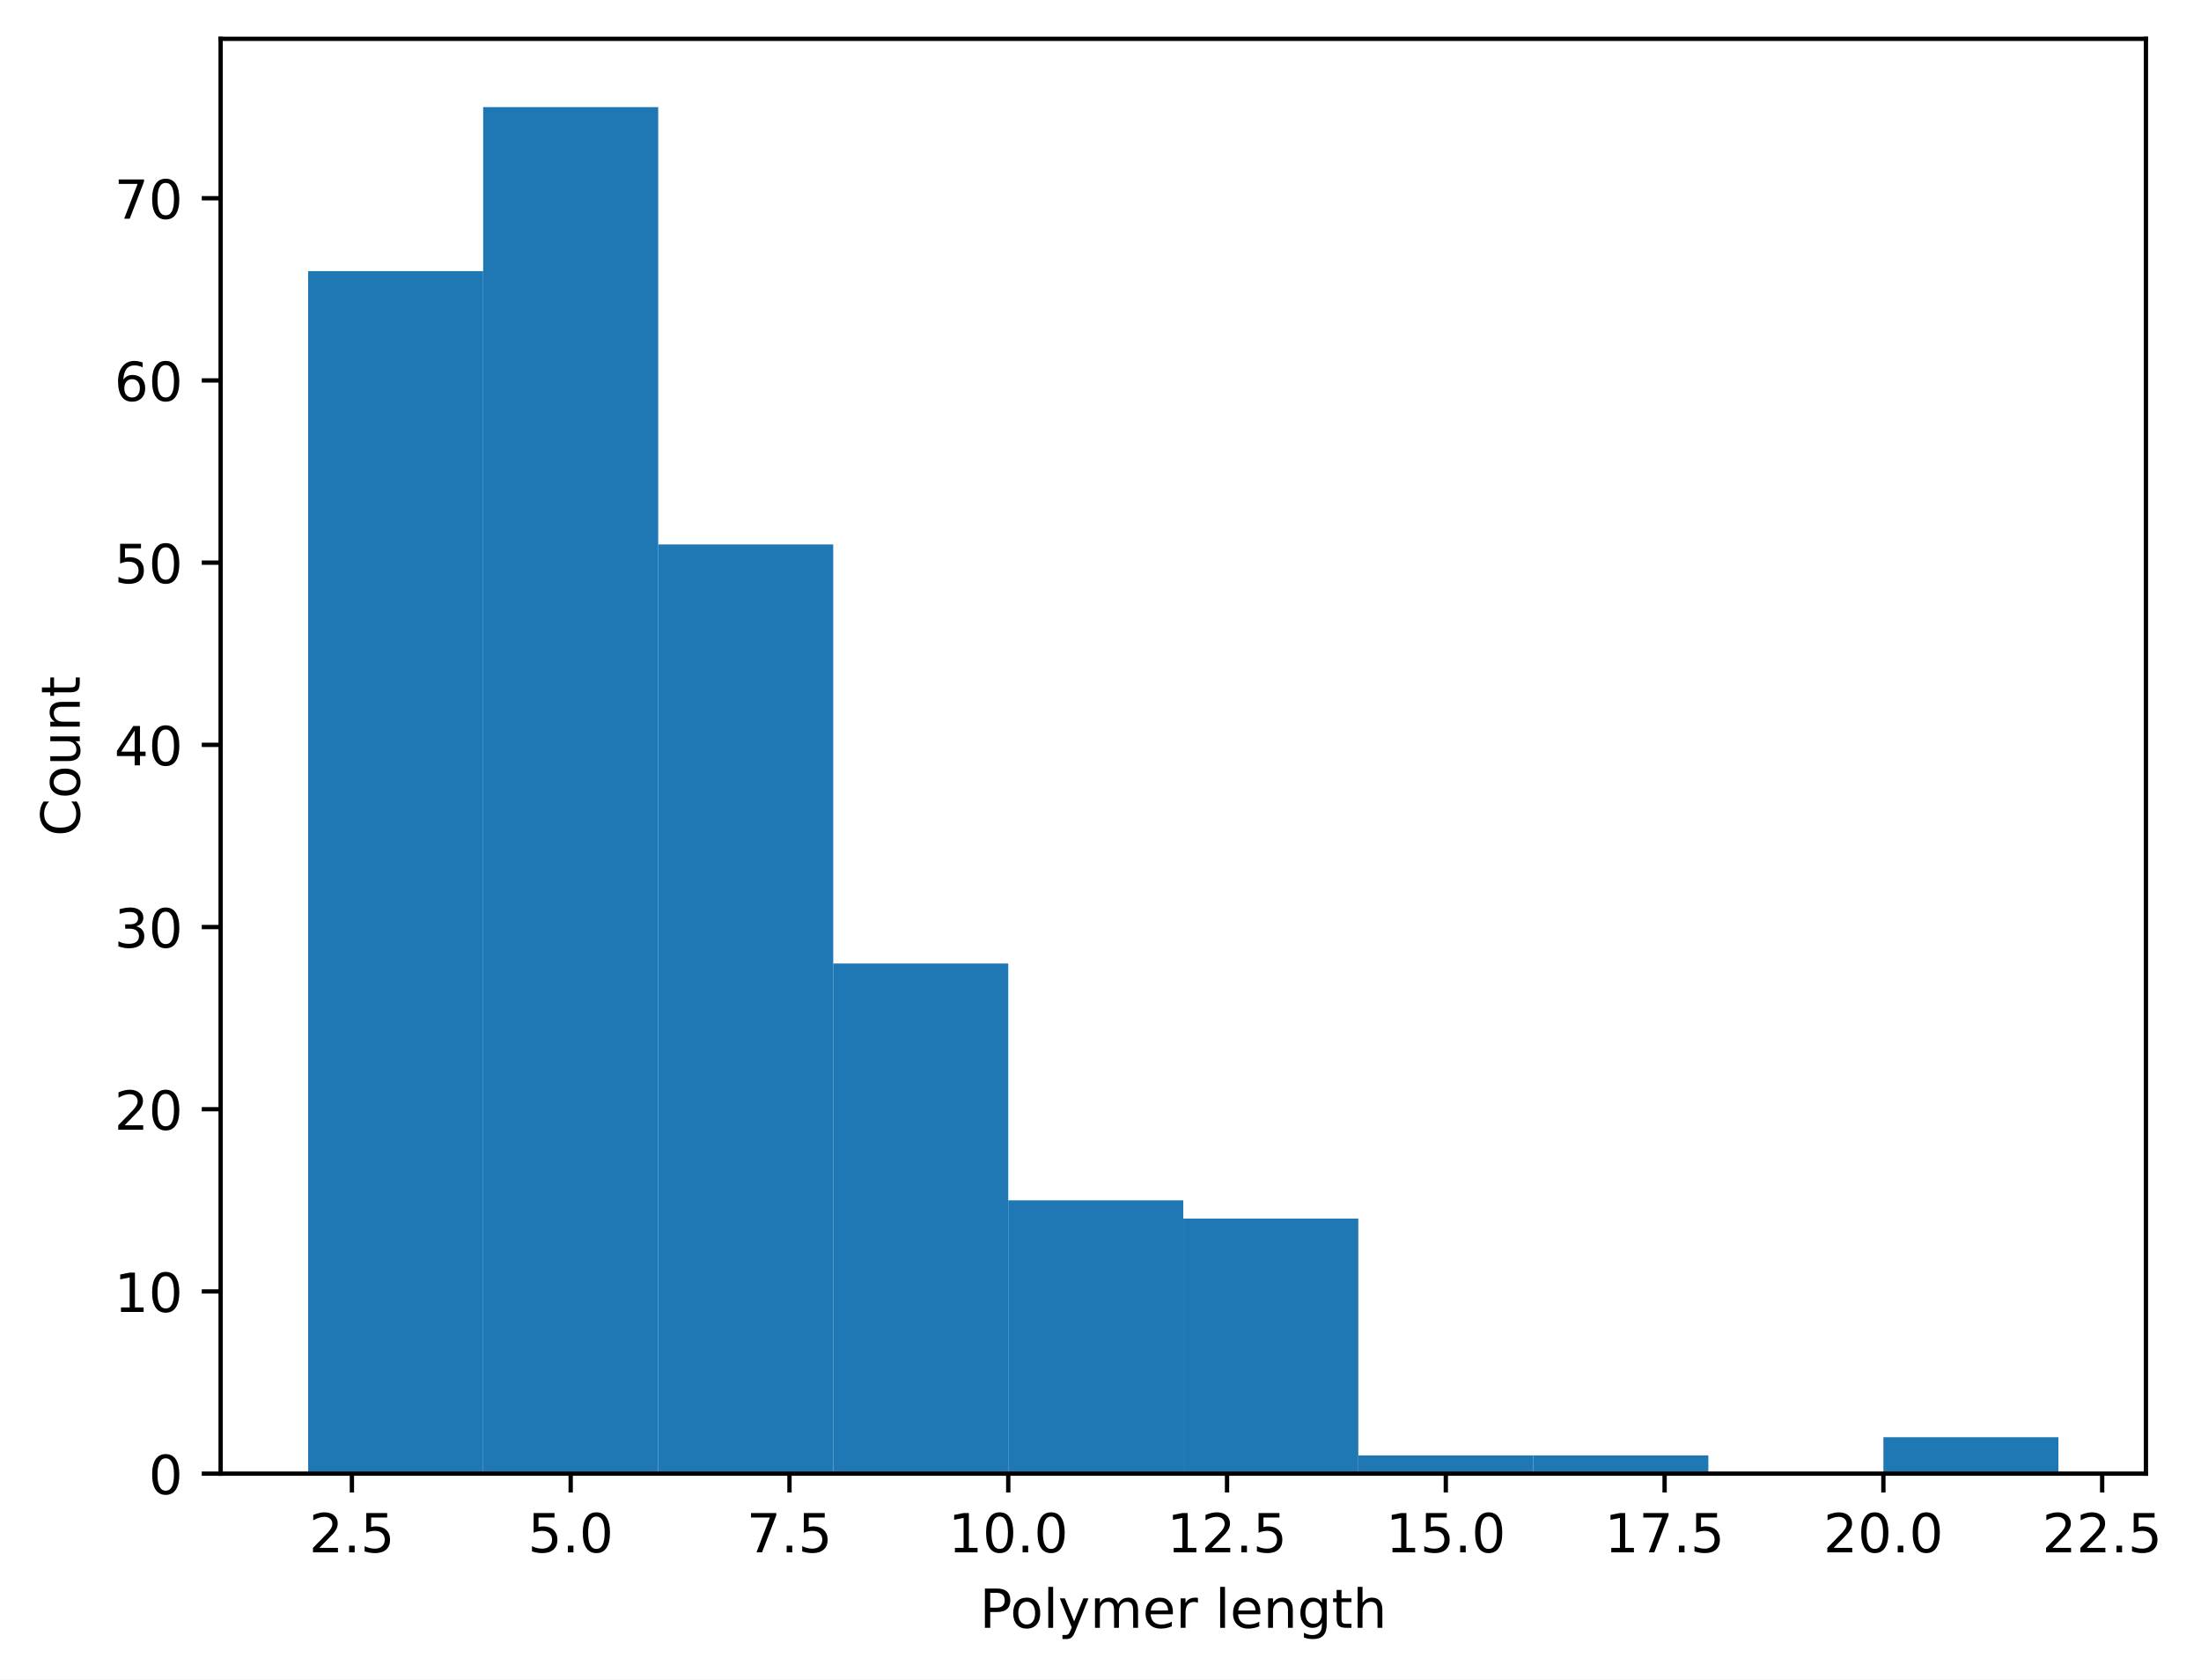
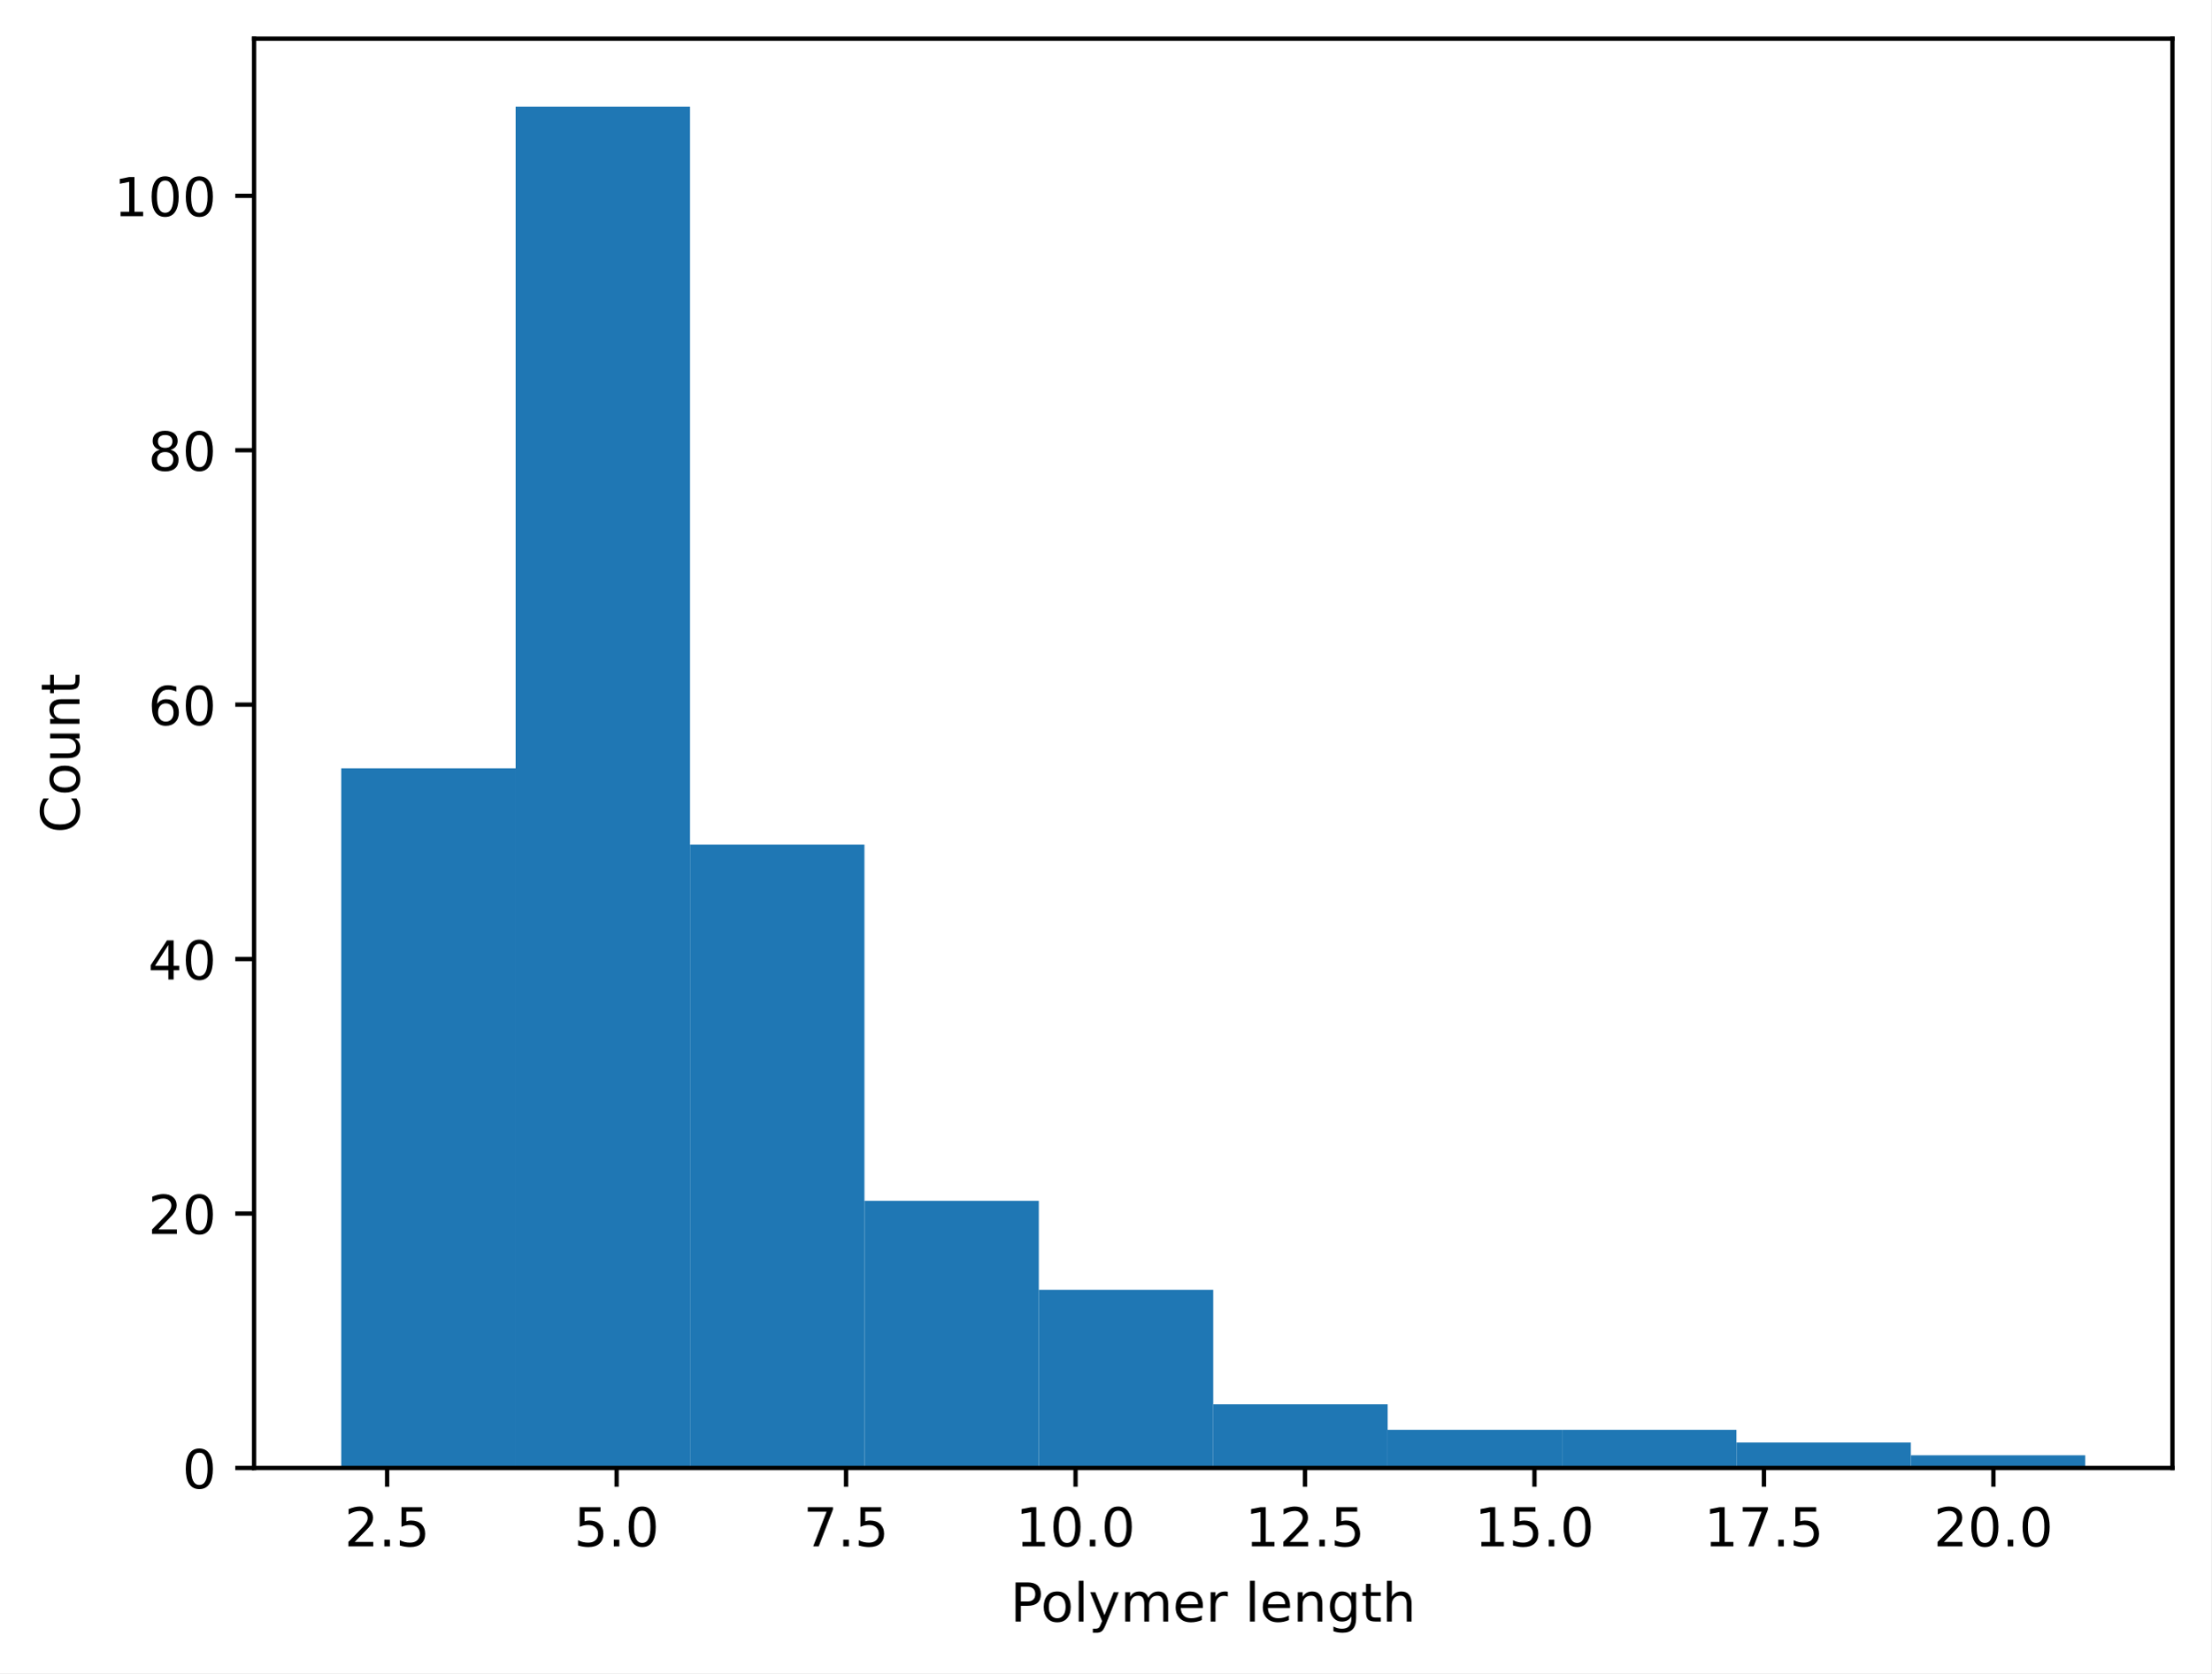
- <svg xmlns="http://www.w3.org/2000/svg" xmlns:xlink="http://www.w3.org/1999/xlink" width="408.261pt" height="311.513pt" viewBox="0 0 408.261 311.513" version="1.1">
+ <svg xmlns="http://www.w3.org/2000/svg" xmlns:xlink="http://www.w3.org/1999/xlink" width="411.608pt" height="311.513pt" viewBox="0 0 411.608 311.513" version="1.1">
  <defs>
    <style type="text/css">*{stroke-linejoin: round; stroke-linecap: butt}</style>
  </defs>
  <g id="figure_1">
    <g id="patch_1">
-       <path d="M 0 311.513  L 408.261 311.513  L 408.261 0  L 0 0  z " style="fill: #ffffff" />
+       <path d="M 0 311.513  L 411.608 311.513  L 411.608 0  L 0 0  z " style="fill: #ffffff" />
    </g>
    <g id="axes_1">
      <g id="patch_2">
-         <path d="M 40.925 273.312  L 398.045 273.312  L 398.045 7.2  L 40.925 7.2  z " style="fill: #ffffff" />
+         <path d="M 47.288 273.312  L 404.408 273.312  L 404.408 7.2  L 47.288 7.2  z " style="fill: #ffffff" />
      </g>
      <g id="patch_3">
-         <path d="M 57.158 273.312  L 89.623 273.312  L 89.623 50.285  L 57.158 50.285  z " clip-path="url(#p110ab3eb46)" style="fill: #1f77b4" />
+         <path d="M 63.52 273.312  L 95.986 273.312  L 95.986 143.039  L 63.52 143.039  z " clip-path="url(#pe1037e598d)" style="fill: #1f77b4" />
      </g>
      <g id="patch_4">
-         <path d="M 89.623 273.312  L 122.089 273.312  L 122.089 19.872  L 89.623 19.872  z " clip-path="url(#p110ab3eb46)" style="fill: #1f77b4" />
+         <path d="M 95.986 273.312  L 128.451 273.312  L 128.451 19.872  L 95.986 19.872  z " clip-path="url(#pe1037e598d)" style="fill: #1f77b4" />
      </g>
      <g id="patch_5">
-         <path d="M 122.089 273.312  L 154.554 273.312  L 154.554 100.973  L 122.089 100.973  z " clip-path="url(#p110ab3eb46)" style="fill: #1f77b4" />
+         <path d="M 128.451 273.312  L 160.917 273.312  L 160.917 157.251  L 128.451 157.251  z " clip-path="url(#pe1037e598d)" style="fill: #1f77b4" />
      </g>
      <g id="patch_6">
-         <path d="M 154.554 273.312  L 187.02 273.312  L 187.02 178.694  L 154.554 178.694  z " clip-path="url(#p110ab3eb46)" style="fill: #1f77b4" />
+         <path d="M 160.917 273.312  L 193.382 273.312  L 193.382 223.571  L 160.917 223.571  z " clip-path="url(#pe1037e598d)" style="fill: #1f77b4" />
      </g>
      <g id="patch_7">
-         <path d="M 187.02 273.312  L 219.485 273.312  L 219.485 222.624  L 187.02 222.624  z " clip-path="url(#p110ab3eb46)" style="fill: #1f77b4" />
+         <path d="M 193.382 273.312  L 225.847 273.312  L 225.847 240.152  L 193.382 240.152  z " clip-path="url(#pe1037e598d)" style="fill: #1f77b4" />
      </g>
      <g id="patch_8">
-         <path d="M 219.485 273.312  L 251.95 273.312  L 251.95 226.003  L 219.485 226.003  z " clip-path="url(#p110ab3eb46)" style="fill: #1f77b4" />
+         <path d="M 225.847 273.312  L 258.313 273.312  L 258.313 261.469  L 225.847 261.469  z " clip-path="url(#pe1037e598d)" style="fill: #1f77b4" />
      </g>
      <g id="patch_9">
-         <path d="M 251.95 273.312  L 284.416 273.312  L 284.416 269.933  L 251.95 269.933  z " clip-path="url(#p110ab3eb46)" style="fill: #1f77b4" />
+         <path d="M 258.313 273.312  L 290.778 273.312  L 290.778 266.206  L 258.313 266.206  z " clip-path="url(#pe1037e598d)" style="fill: #1f77b4" />
      </g>
      <g id="patch_10">
-         <path d="M 284.416 273.312  L 316.881 273.312  L 316.881 269.933  L 284.416 269.933  z " clip-path="url(#p110ab3eb46)" style="fill: #1f77b4" />
+         <path d="M 290.778 273.312  L 323.244 273.312  L 323.244 266.206  L 290.778 266.206  z " clip-path="url(#pe1037e598d)" style="fill: #1f77b4" />
      </g>
      <g id="patch_11">
-         <path d="M 316.881 273.312  L 349.347 273.312  L 349.347 273.312  L 316.881 273.312  z " clip-path="url(#p110ab3eb46)" style="fill: #1f77b4" />
+         <path d="M 323.244 273.312  L 355.709 273.312  L 355.709 268.575  L 323.244 268.575  z " clip-path="url(#pe1037e598d)" style="fill: #1f77b4" />
      </g>
      <g id="patch_12">
-         <path d="M 349.347 273.312  L 381.812 273.312  L 381.812 266.554  L 349.347 266.554  z " clip-path="url(#p110ab3eb46)" style="fill: #1f77b4" />
+         <path d="M 355.709 273.312  L 388.175 273.312  L 388.175 270.943  L 355.709 270.943  z " clip-path="url(#pe1037e598d)" style="fill: #1f77b4" />
      </g>
      <g id="matplotlib.axis_1">
        <g id="xtick_1">
          <g id="line2d_1">
            <defs>
-               <path id="m1a22d750ea" d="M 0 0  L 0 3.5  " style="stroke: #000000; stroke-width: 0.8" />
+               <path id="m28eca52e52" d="M 0 0  L 0 3.5  " style="stroke: #000000; stroke-width: 0.8" />
            </defs>
            <g>
-               <use xlink:href="#m1a22d750ea" x="65.274" y="273.312" style="stroke: #000000; stroke-width: 0.8" />
+               <use xlink:href="#m28eca52e52" x="72.064" y="273.312" style="stroke: #000000; stroke-width: 0.8" />
            </g>
          </g>
          <g id="text_1">
-             <g transform="translate(57.32253 287.9097) scale(0.1 -0.1)">
+             <g transform="translate(64.11221 287.9097) scale(0.1 -0.1)">
              <defs>
                <path id="DejaVuSans-15" d="M 1228 531  L 3431 531  L 3431 0  L 469 0  L 469 531  Q 828 903 1448 1529  Q 2069 2156 2228 2338  Q 2531 2678 2651 2914  Q 2772 3150 2772 3378  Q 2772 3750 2511 3984  Q 2250 4219 1831 4219  Q 1534 4219 1204 4116  Q 875 4013 500 3803  L 500 4441  Q 881 4594 1212 4672  Q 1544 4750 1819 4750  Q 2544 4750 2975 4387  Q 3406 4025 3406 3419  Q 3406 3131 3298 2873  Q 3191 2616 2906 2266  Q 2828 2175 2409 1742  Q 1991 1309 1228 531  z " transform="scale(0.015625)" />
                <path id="DejaVuSans-11" d="M 684 794  L 1344 794  L 1344 0  L 684 0  L 684 794  z " transform="scale(0.015625)" />
                <path id="DejaVuSans-18" d="M 691 4666  L 3169 4666  L 3169 4134  L 1269 4134  L 1269 2991  Q 1406 3038 1543 3061  Q 1681 3084 1819 3084  Q 2600 3084 3056 2656  Q 3513 2228 3513 1497  Q 3513 744 3044 326  Q 2575 -91 1722 -91  Q 1428 -91 1123 -41  Q 819 9 494 109  L 494 744  Q 775 591 1075 516  Q 1375 441 1709 441  Q 2250 441 2565 725  Q 2881 1009 2881 1497  Q 2881 1984 2565 2268  Q 2250 2553 1709 2553  Q 1456 2553 1204 2497  Q 953 2441 691 2322  L 691 4666  z " transform="scale(0.015625)" />
              </defs>
              <use xlink:href="#DejaVuSans-15" />
              <use xlink:href="#DejaVuSans-11" transform="translate(63.625 0)" />
              <use xlink:href="#DejaVuSans-18" transform="translate(95.40625 0)" />
            </g>
          </g>
        </g>
        <g id="xtick_2">
          <g id="line2d_2">
            <g>
-               <use xlink:href="#m1a22d750ea" x="105.856" y="273.312" style="stroke: #000000; stroke-width: 0.8" />
+               <use xlink:href="#m28eca52e52" x="114.781" y="273.312" style="stroke: #000000; stroke-width: 0.8" />
            </g>
          </g>
          <g id="text_2">
-             <g transform="translate(97.90435 287.9097) scale(0.1 -0.1)">
+             <g transform="translate(106.8299 287.9097) scale(0.1 -0.1)">
              <defs>
                <path id="DejaVuSans-13" d="M 2034 4250  Q 1547 4250 1301 3770  Q 1056 3291 1056 2328  Q 1056 1369 1301 889  Q 1547 409 2034 409  Q 2525 409 2770 889  Q 3016 1369 3016 2328  Q 3016 3291 2770 3770  Q 2525 4250 2034 4250  z M 2034 4750  Q 2819 4750 3233 4129  Q 3647 3509 3647 2328  Q 3647 1150 3233 529  Q 2819 -91 2034 -91  Q 1250 -91 836 529  Q 422 1150 422 2328  Q 422 3509 836 4129  Q 1250 4750 2034 4750  z " transform="scale(0.015625)" />
              </defs>
              <use xlink:href="#DejaVuSans-18" />
              <use xlink:href="#DejaVuSans-11" transform="translate(63.625 0)" />
              <use xlink:href="#DejaVuSans-13" transform="translate(95.40625 0)" />
            </g>
          </g>
        </g>
        <g id="xtick_3">
          <g id="line2d_3">
            <g>
-               <use xlink:href="#m1a22d750ea" x="146.438" y="273.312" style="stroke: #000000; stroke-width: 0.8" />
+               <use xlink:href="#m28eca52e52" x="157.499" y="273.312" style="stroke: #000000; stroke-width: 0.8" />
            </g>
          </g>
          <g id="text_3">
-             <g transform="translate(138.4862 287.9097) scale(0.1 -0.1)">
+             <g transform="translate(149.5476 287.9097) scale(0.1 -0.1)">
              <defs>
                <path id="DejaVuSans-1a" d="M 525 4666  L 3525 4666  L 3525 4397  L 1831 0  L 1172 0  L 2766 4134  L 525 4134  L 525 4666  z " transform="scale(0.015625)" />
              </defs>
              <use xlink:href="#DejaVuSans-1a" />
              <use xlink:href="#DejaVuSans-11" transform="translate(63.625 0)" />
              <use xlink:href="#DejaVuSans-18" transform="translate(95.40625 0)" />
            </g>
          </g>
        </g>
        <g id="xtick_4">
          <g id="line2d_4">
            <g>
-               <use xlink:href="#m1a22d750ea" x="187.02" y="273.312" style="stroke: #000000; stroke-width: 0.8" />
+               <use xlink:href="#m28eca52e52" x="200.217" y="273.312" style="stroke: #000000; stroke-width: 0.8" />
            </g>
          </g>
          <g id="text_4">
-             <g transform="translate(175.8867 287.9097) scale(0.1 -0.1)">
+             <g transform="translate(189.0841 287.9097) scale(0.1 -0.1)">
              <defs>
                <path id="DejaVuSans-14" d="M 794 531  L 1825 531  L 1825 4091  L 703 3866  L 703 4441  L 1819 4666  L 2450 4666  L 2450 531  L 3481 531  L 3481 0  L 794 0  L 794 531  z " transform="scale(0.015625)" />
              </defs>
              <use xlink:href="#DejaVuSans-14" />
              <use xlink:href="#DejaVuSans-13" transform="translate(63.625 0)" />
              <use xlink:href="#DejaVuSans-11" transform="translate(127.25 0)" />
              <use xlink:href="#DejaVuSans-13" transform="translate(159.0312 0)" />
            </g>
          </g>
        </g>
        <g id="xtick_5">
          <g id="line2d_5">
            <g>
-               <use xlink:href="#m1a22d750ea" x="227.601" y="273.312" style="stroke: #000000; stroke-width: 0.8" />
+               <use xlink:href="#m28eca52e52" x="242.935" y="273.312" style="stroke: #000000; stroke-width: 0.8" />
            </g>
          </g>
          <g id="text_5">
-             <g transform="translate(216.4686 287.9097) scale(0.1 -0.1)">
+             <g transform="translate(231.8018 287.9097) scale(0.1 -0.1)">
              <use xlink:href="#DejaVuSans-14" />
              <use xlink:href="#DejaVuSans-15" transform="translate(63.625 0)" />
              <use xlink:href="#DejaVuSans-11" transform="translate(127.25 0)" />
              <use xlink:href="#DejaVuSans-18" transform="translate(159.0312 0)" />
            </g>
          </g>
        </g>
        <g id="xtick_6">
          <g id="line2d_6">
            <g>
-               <use xlink:href="#m1a22d750ea" x="268.183" y="273.312" style="stroke: #000000; stroke-width: 0.8" />
+               <use xlink:href="#m28eca52e52" x="285.652" y="273.312" style="stroke: #000000; stroke-width: 0.8" />
            </g>
          </g>
          <g id="text_6">
-             <g transform="translate(257.0504 287.9097) scale(0.1 -0.1)">
+             <g transform="translate(274.5195 287.9097) scale(0.1 -0.1)">
              <use xlink:href="#DejaVuSans-14" />
              <use xlink:href="#DejaVuSans-18" transform="translate(63.625 0)" />
              <use xlink:href="#DejaVuSans-11" transform="translate(127.25 0)" />
              <use xlink:href="#DejaVuSans-13" transform="translate(159.0312 0)" />
            </g>
          </g>
        </g>
        <g id="xtick_7">
          <g id="line2d_7">
            <g>
-               <use xlink:href="#m1a22d750ea" x="308.765" y="273.312" style="stroke: #000000; stroke-width: 0.8" />
+               <use xlink:href="#m28eca52e52" x="328.37" y="273.312" style="stroke: #000000; stroke-width: 0.8" />
            </g>
          </g>
          <g id="text_7">
-             <g transform="translate(297.6322 287.9097) scale(0.1 -0.1)">
+             <g transform="translate(317.2372 287.9097) scale(0.1 -0.1)">
              <use xlink:href="#DejaVuSans-14" />
              <use xlink:href="#DejaVuSans-1a" transform="translate(63.625 0)" />
              <use xlink:href="#DejaVuSans-11" transform="translate(127.25 0)" />
              <use xlink:href="#DejaVuSans-18" transform="translate(159.0312 0)" />
            </g>
          </g>
        </g>
        <g id="xtick_8">
          <g id="line2d_8">
            <g>
-               <use xlink:href="#m1a22d750ea" x="349.347" y="273.312" style="stroke: #000000; stroke-width: 0.8" />
+               <use xlink:href="#m28eca52e52" x="371.088" y="273.312" style="stroke: #000000; stroke-width: 0.8" />
            </g>
          </g>
          <g id="text_8">
-             <g transform="translate(338.214 287.9097) scale(0.1 -0.1)">
+             <g transform="translate(359.9549 287.9097) scale(0.1 -0.1)">
              <use xlink:href="#DejaVuSans-15" />
              <use xlink:href="#DejaVuSans-13" transform="translate(63.625 0)" />
              <use xlink:href="#DejaVuSans-11" transform="translate(127.25 0)" />
              <use xlink:href="#DejaVuSans-13" transform="translate(159.0312 0)" />
            </g>
          </g>
        </g>
-         <g id="xtick_9">
-           <g id="line2d_9">
-             <g>
-               <use xlink:href="#m1a22d750ea" x="389.929" y="273.312" style="stroke: #000000; stroke-width: 0.8" />
-             </g>
-           </g>
-           <g id="text_9">
-             <g transform="translate(378.7958 287.9097) scale(0.1 -0.1)">
-               <use xlink:href="#DejaVuSans-15" />
-               <use xlink:href="#DejaVuSans-15" transform="translate(63.625 0)" />
-               <use xlink:href="#DejaVuSans-11" transform="translate(127.25 0)" />
-               <use xlink:href="#DejaVuSans-18" transform="translate(159.0312 0)" />
-             </g>
-           </g>
-         </g>
-         <g id="text_10">
-           <g transform="translate(181.7116 301.9104) scale(0.1 -0.1)">
+         <g id="text_9">
+           <g transform="translate(188.0741 301.9104) scale(0.1 -0.1)">
            <defs>
              <path id="DejaVuSans-33" d="M 1259 4147  L 1259 2394  L 2053 2394  Q 2494 2394 2734 2622  Q 2975 2850 2975 3272  Q 2975 3691 2734 3919  Q 2494 4147 2053 4147  L 1259 4147  z M 628 4666  L 2053 4666  Q 2838 4666 3239 4311  Q 3641 3956 3641 3272  Q 3641 2581 3239 2228  Q 2838 1875 2053 1875  L 1259 1875  L 1259 0  L 628 0  L 628 4666  z " transform="scale(0.015625)" />
              <path id="DejaVuSans-52" d="M 1959 3097  Q 1497 3097 1228 2736  Q 959 2375 959 1747  Q 959 1119 1226 758  Q 1494 397 1959 397  Q 2419 397 2687 759  Q 2956 1122 2956 1747  Q 2956 2369 2687 2733  Q 2419 3097 1959 3097  z M 1959 3584  Q 2709 3584 3137 3096  Q 3566 2609 3566 1747  Q 3566 888 3137 398  Q 2709 -91 1959 -91  Q 1206 -91 779 398  Q 353 888 353 1747  Q 353 2609 779 3096  Q 1206 3584 1959 3584  z " transform="scale(0.015625)" />
              <path id="DejaVuSans-4f" d="M 603 4863  L 1178 4863  L 1178 0  L 603 0  L 603 4863  z " transform="scale(0.015625)" />
              <path id="DejaVuSans-5c" d="M 2059 -325  Q 1816 -950 1584 -1140  Q 1353 -1331 966 -1331  L 506 -1331  L 506 -850  L 844 -850  Q 1081 -850 1212 -737  Q 1344 -625 1503 -206  L 1606 56  L 191 3500  L 800 3500  L 1894 763  L 2988 3500  L 3597 3500  L 2059 -325  z " transform="scale(0.015625)" />
              <path id="DejaVuSans-50" d="M 3328 2828  Q 3544 3216 3844 3400  Q 4144 3584 4550 3584  Q 5097 3584 5394 3201  Q 5691 2819 5691 2113  L 5691 0  L 5113 0  L 5113 2094  Q 5113 2597 4934 2840  Q 4756 3084 4391 3084  Q 3944 3084 3684 2787  Q 3425 2491 3425 1978  L 3425 0  L 2847 0  L 2847 2094  Q 2847 2600 2669 2842  Q 2491 3084 2119 3084  Q 1678 3084 1418 2786  Q 1159 2488 1159 1978  L 1159 0  L 581 0  L 581 3500  L 1159 3500  L 1159 2956  Q 1356 3278 1631 3431  Q 1906 3584 2284 3584  Q 2666 3584 2933 3390  Q 3200 3197 3328 2828  z " transform="scale(0.015625)" />
              <path id="DejaVuSans-48" d="M 3597 1894  L 3597 1613  L 953 1613  Q 991 1019 1311 708  Q 1631 397 2203 397  Q 2534 397 2845 478  Q 3156 559 3463 722  L 3463 178  Q 3153 47 2828 -22  Q 2503 -91 2169 -91  Q 1331 -91 842 396  Q 353 884 353 1716  Q 353 2575 817 3079  Q 1281 3584 2069 3584  Q 2775 3584 3186 3129  Q 3597 2675 3597 1894  z M 3022 2063  Q 3016 2534 2758 2815  Q 2500 3097 2075 3097  Q 1594 3097 1305 2825  Q 1016 2553 972 2059  L 3022 2063  z " transform="scale(0.015625)" />
              <path id="DejaVuSans-55" d="M 2631 2963  Q 2534 3019 2420 3045  Q 2306 3072 2169 3072  Q 1681 3072 1420 2755  Q 1159 2438 1159 1844  L 1159 0  L 581 0  L 581 3500  L 1159 3500  L 1159 2956  Q 1341 3275 1631 3429  Q 1922 3584 2338 3584  Q 2397 3584 2469 3576  Q 2541 3569 2628 3553  L 2631 2963  z " transform="scale(0.015625)" />
              <path id="DejaVuSans-3" transform="scale(0.015625)" />
              <path id="DejaVuSans-51" d="M 3513 2113  L 3513 0  L 2938 0  L 2938 2094  Q 2938 2591 2744 2837  Q 2550 3084 2163 3084  Q 1697 3084 1428 2787  Q 1159 2491 1159 1978  L 1159 0  L 581 0  L 581 3500  L 1159 3500  L 1159 2956  Q 1366 3272 1645 3428  Q 1925 3584 2291 3584  Q 2894 3584 3203 3211  Q 3513 2838 3513 2113  z " transform="scale(0.015625)" />
              <path id="DejaVuSans-4a" d="M 2906 1791  Q 2906 2416 2648 2759  Q 2391 3103 1925 3103  Q 1463 3103 1205 2759  Q 947 2416 947 1791  Q 947 1169 1205 825  Q 1463 481 1925 481  Q 2391 481 2648 825  Q 2906 1169 2906 1791  z M 3481 434  Q 3481 -459 3084 -895  Q 2688 -1331 1869 -1331  Q 1566 -1331 1297 -1286  Q 1028 -1241 775 -1147  L 775 -588  Q 1028 -725 1275 -790  Q 1522 -856 1778 -856  Q 2344 -856 2625 -561  Q 2906 -266 2906 331  L 2906 616  Q 2728 306 2450 153  Q 2172 0 1784 0  Q 1141 0 747 490  Q 353 981 353 1791  Q 353 2603 747 3093  Q 1141 3584 1784 3584  Q 2172 3584 2450 3431  Q 2728 3278 2906 2969  L 2906 3500  L 3481 3500  L 3481 434  z " transform="scale(0.015625)" />
              <path id="DejaVuSans-57" d="M 1172 4494  L 1172 3500  L 2356 3500  L 2356 3053  L 1172 3053  L 1172 1153  Q 1172 725 1289 603  Q 1406 481 1766 481  L 2356 481  L 2356 0  L 1766 0  Q 1100 0 847 248  Q 594 497 594 1153  L 594 3053  L 172 3053  L 172 3500  L 594 3500  L 594 4494  L 1172 4494  z " transform="scale(0.015625)" />
              <path id="DejaVuSans-4b" d="M 3513 2113  L 3513 0  L 2938 0  L 2938 2094  Q 2938 2591 2744 2837  Q 2550 3084 2163 3084  Q 1697 3084 1428 2787  Q 1159 2491 1159 1978  L 1159 0  L 581 0  L 581 4863  L 1159 4863  L 1159 2956  Q 1366 3272 1645 3428  Q 1925 3584 2291 3584  Q 2894 3584 3203 3211  Q 3513 2838 3513 2113  z " transform="scale(0.015625)" />
            </defs>
            <use xlink:href="#DejaVuSans-33" />
            <use xlink:href="#DejaVuSans-52" transform="translate(56.73438 0)" />
            <use xlink:href="#DejaVuSans-4f" transform="translate(117.9219 0)" />
            <use xlink:href="#DejaVuSans-5c" transform="translate(145.7031 0)" />
            <use xlink:href="#DejaVuSans-50" transform="translate(204.8906 0)" />
            <use xlink:href="#DejaVuSans-48" transform="translate(302.2969 0)" />
            <use xlink:href="#DejaVuSans-55" transform="translate(363.8281 0)" />
            <use xlink:href="#DejaVuSans-3" transform="translate(404.9375 0)" />
            <use xlink:href="#DejaVuSans-4f" transform="translate(436.7188 0)" />
            <use xlink:href="#DejaVuSans-48" transform="translate(464.5 0)" />
            <use xlink:href="#DejaVuSans-51" transform="translate(526.0312 0)" />
            <use xlink:href="#DejaVuSans-4a" transform="translate(589.4062 0)" />
            <use xlink:href="#DejaVuSans-57" transform="translate(652.8906 0)" />
            <use xlink:href="#DejaVuSans-4b" transform="translate(692.0938 0)" />
          </g>
        </g>
      </g>
      <g id="matplotlib.axis_2">
        <g id="ytick_1">
+           <g id="line2d_9">
+             <defs>
+               <path id="m8bc15becd4" d="M 0 0  L -3.5 0  " style="stroke: #000000; stroke-width: 0.8" />
+             </defs>
+             <g>
+               <use xlink:href="#m8bc15becd4" x="47.288" y="273.312" style="stroke: #000000; stroke-width: 0.8" />
+             </g>
+           </g>
+           <g id="text_10">
+             <g transform="translate(33.925 277.1108) scale(0.1 -0.1)">
+               <use xlink:href="#DejaVuSans-13" />
+             </g>
+           </g>
+         </g>
+         <g id="ytick_2">
          <g id="line2d_10">
-             <defs>
-               <path id="md6485f7931" d="M 0 0  L -3.5 0  " style="stroke: #000000; stroke-width: 0.8" />
-             </defs>
-             <g>
-               <use xlink:href="#md6485f7931" x="40.925" y="273.312" style="stroke: #000000; stroke-width: 0.8" />
+             <g>
+               <use xlink:href="#m8bc15becd4" x="47.288" y="225.94" style="stroke: #000000; stroke-width: 0.8" />
            </g>
          </g>
          <g id="text_11">
-             <g transform="translate(27.5625 277.1108) scale(0.1 -0.1)">
-               <use xlink:href="#DejaVuSans-13" />
-             </g>
-           </g>
-         </g>
-         <g id="ytick_2">
+             <g transform="translate(27.5625 229.7389) scale(0.1 -0.1)">
+               <use xlink:href="#DejaVuSans-15" />
+               <use xlink:href="#DejaVuSans-13" transform="translate(63.625 0)" />
+             </g>
+           </g>
+         </g>
+         <g id="ytick_3">
          <g id="line2d_11">
            <g>
-               <use xlink:href="#md6485f7931" x="40.925" y="239.52" style="stroke: #000000; stroke-width: 0.8" />
+               <use xlink:href="#m8bc15becd4" x="47.288" y="178.568" style="stroke: #000000; stroke-width: 0.8" />
            </g>
          </g>
          <g id="text_12">
-             <g transform="translate(21.2 243.3188) scale(0.1 -0.1)">
-               <use xlink:href="#DejaVuSans-14" />
-               <use xlink:href="#DejaVuSans-13" transform="translate(63.625 0)" />
-             </g>
-           </g>
-         </g>
-         <g id="ytick_3">
+             <g transform="translate(27.5625 182.3669) scale(0.1 -0.1)">
+               <defs>
+                 <path id="DejaVuSans-17" d="M 2419 4116  L 825 1625  L 2419 1625  L 2419 4116  z M 2253 4666  L 3047 4666  L 3047 1625  L 3713 1625  L 3713 1100  L 3047 1100  L 3047 0  L 2419 0  L 2419 1100  L 313 1100  L 313 1709  L 2253 4666  z " transform="scale(0.015625)" />
+               </defs>
+               <use xlink:href="#DejaVuSans-17" />
+               <use xlink:href="#DejaVuSans-13" transform="translate(63.625 0)" />
+             </g>
+           </g>
+         </g>
+         <g id="ytick_4">
          <g id="line2d_12">
            <g>
-               <use xlink:href="#md6485f7931" x="40.925" y="205.728" style="stroke: #000000; stroke-width: 0.8" />
+               <use xlink:href="#m8bc15becd4" x="47.288" y="131.196" style="stroke: #000000; stroke-width: 0.8" />
            </g>
          </g>
          <g id="text_13">
-             <g transform="translate(21.2 209.5268) scale(0.1 -0.1)">
-               <use xlink:href="#DejaVuSans-15" />
-               <use xlink:href="#DejaVuSans-13" transform="translate(63.625 0)" />
-             </g>
-           </g>
-         </g>
-         <g id="ytick_4">
+             <g transform="translate(27.5625 134.9949) scale(0.1 -0.1)">
+               <defs>
+                 <path id="DejaVuSans-19" d="M 2113 2584  Q 1688 2584 1439 2293  Q 1191 2003 1191 1497  Q 1191 994 1439 701  Q 1688 409 2113 409  Q 2538 409 2786 701  Q 3034 994 3034 1497  Q 3034 2003 2786 2293  Q 2538 2584 2113 2584  z M 3366 4563  L 3366 3988  Q 3128 4100 2886 4159  Q 2644 4219 2406 4219  Q 1781 4219 1451 3797  Q 1122 3375 1075 2522  Q 1259 2794 1537 2939  Q 1816 3084 2150 3084  Q 2853 3084 3261 2657  Q 3669 2231 3669 1497  Q 3669 778 3244 343  Q 2819 -91 2113 -91  Q 1303 -91 875 529  Q 447 1150 447 2328  Q 447 3434 972 4092  Q 1497 4750 2381 4750  Q 2619 4750 2861 4703  Q 3103 4656 3366 4563  z " transform="scale(0.015625)" />
+               </defs>
+               <use xlink:href="#DejaVuSans-19" />
+               <use xlink:href="#DejaVuSans-13" transform="translate(63.625 0)" />
+             </g>
+           </g>
+         </g>
+         <g id="ytick_5">
          <g id="line2d_13">
            <g>
-               <use xlink:href="#md6485f7931" x="40.925" y="171.936" style="stroke: #000000; stroke-width: 0.8" />
+               <use xlink:href="#m8bc15becd4" x="47.288" y="83.824" style="stroke: #000000; stroke-width: 0.8" />
            </g>
          </g>
          <g id="text_14">
-             <g transform="translate(21.2 175.7348) scale(0.1 -0.1)">
-               <defs>
-                 <path id="DejaVuSans-16" d="M 2597 2516  Q 3050 2419 3304 2112  Q 3559 1806 3559 1356  Q 3559 666 3084 287  Q 2609 -91 1734 -91  Q 1441 -91 1130 -33  Q 819 25 488 141  L 488 750  Q 750 597 1062 519  Q 1375 441 1716 441  Q 2309 441 2620 675  Q 2931 909 2931 1356  Q 2931 1769 2642 2001  Q 2353 2234 1838 2234  L 1294 2234  L 1294 2753  L 1863 2753  Q 2328 2753 2575 2939  Q 2822 3125 2822 3475  Q 2822 3834 2567 4026  Q 2313 4219 1838 4219  Q 1578 4219 1281 4162  Q 984 4106 628 3988  L 628 4550  Q 988 4650 1302 4700  Q 1616 4750 1894 4750  Q 2613 4750 3031 4423  Q 3450 4097 3450 3541  Q 3450 3153 3228 2886  Q 3006 2619 2597 2516  z " transform="scale(0.015625)" />
-               </defs>
-               <use xlink:href="#DejaVuSans-16" />
-               <use xlink:href="#DejaVuSans-13" transform="translate(63.625 0)" />
-             </g>
-           </g>
-         </g>
-         <g id="ytick_5">
+             <g transform="translate(27.5625 87.62298) scale(0.1 -0.1)">
+               <defs>
+                 <path id="DejaVuSans-1b" d="M 2034 2216  Q 1584 2216 1326 1975  Q 1069 1734 1069 1313  Q 1069 891 1326 650  Q 1584 409 2034 409  Q 2484 409 2743 651  Q 3003 894 3003 1313  Q 3003 1734 2745 1975  Q 2488 2216 2034 2216  z M 1403 2484  Q 997 2584 770 2862  Q 544 3141 544 3541  Q 544 4100 942 4425  Q 1341 4750 2034 4750  Q 2731 4750 3128 4425  Q 3525 4100 3525 3541  Q 3525 3141 3298 2862  Q 3072 2584 2669 2484  Q 3125 2378 3379 2068  Q 3634 1759 3634 1313  Q 3634 634 3220 271  Q 2806 -91 2034 -91  Q 1263 -91 848 271  Q 434 634 434 1313  Q 434 1759 690 2068  Q 947 2378 1403 2484  z M 1172 3481  Q 1172 3119 1398 2916  Q 1625 2713 2034 2713  Q 2441 2713 2670 2916  Q 2900 3119 2900 3481  Q 2900 3844 2670 4047  Q 2441 4250 2034 4250  Q 1625 4250 1398 4047  Q 1172 3844 1172 3481  z " transform="scale(0.015625)" />
+               </defs>
+               <use xlink:href="#DejaVuSans-1b" />
+               <use xlink:href="#DejaVuSans-13" transform="translate(63.625 0)" />
+             </g>
+           </g>
+         </g>
+         <g id="ytick_6">
          <g id="line2d_14">
            <g>
-               <use xlink:href="#md6485f7931" x="40.925" y="138.144" style="stroke: #000000; stroke-width: 0.8" />
+               <use xlink:href="#m8bc15becd4" x="47.288" y="36.452" style="stroke: #000000; stroke-width: 0.8" />
            </g>
          </g>
          <g id="text_15">
-             <g transform="translate(21.2 141.9428) scale(0.1 -0.1)">
-               <defs>
-                 <path id="DejaVuSans-17" d="M 2419 4116  L 825 1625  L 2419 1625  L 2419 4116  z M 2253 4666  L 3047 4666  L 3047 1625  L 3713 1625  L 3713 1100  L 3047 1100  L 3047 0  L 2419 0  L 2419 1100  L 313 1100  L 313 1709  L 2253 4666  z " transform="scale(0.015625)" />
-               </defs>
-               <use xlink:href="#DejaVuSans-17" />
-               <use xlink:href="#DejaVuSans-13" transform="translate(63.625 0)" />
-             </g>
-           </g>
-         </g>
-         <g id="ytick_6">
-           <g id="line2d_15">
-             <g>
-               <use xlink:href="#md6485f7931" x="40.925" y="104.352" style="stroke: #000000; stroke-width: 0.8" />
-             </g>
-           </g>
-           <g id="text_16">
-             <g transform="translate(21.2 108.1508) scale(0.1 -0.1)">
-               <use xlink:href="#DejaVuSans-18" />
-               <use xlink:href="#DejaVuSans-13" transform="translate(63.625 0)" />
-             </g>
-           </g>
-         </g>
-         <g id="ytick_7">
-           <g id="line2d_16">
-             <g>
-               <use xlink:href="#md6485f7931" x="40.925" y="70.56" style="stroke: #000000; stroke-width: 0.8" />
-             </g>
-           </g>
-           <g id="text_17">
-             <g transform="translate(21.2 74.35883) scale(0.1 -0.1)">
-               <defs>
-                 <path id="DejaVuSans-19" d="M 2113 2584  Q 1688 2584 1439 2293  Q 1191 2003 1191 1497  Q 1191 994 1439 701  Q 1688 409 2113 409  Q 2538 409 2786 701  Q 3034 994 3034 1497  Q 3034 2003 2786 2293  Q 2538 2584 2113 2584  z M 3366 4563  L 3366 3988  Q 3128 4100 2886 4159  Q 2644 4219 2406 4219  Q 1781 4219 1451 3797  Q 1122 3375 1075 2522  Q 1259 2794 1537 2939  Q 1816 3084 2150 3084  Q 2853 3084 3261 2657  Q 3669 2231 3669 1497  Q 3669 778 3244 343  Q 2819 -91 2113 -91  Q 1303 -91 875 529  Q 447 1150 447 2328  Q 447 3434 972 4092  Q 1497 4750 2381 4750  Q 2619 4750 2861 4703  Q 3103 4656 3366 4563  z " transform="scale(0.015625)" />
-               </defs>
-               <use xlink:href="#DejaVuSans-19" />
-               <use xlink:href="#DejaVuSans-13" transform="translate(63.625 0)" />
-             </g>
-           </g>
-         </g>
-         <g id="ytick_8">
-           <g id="line2d_17">
-             <g>
-               <use xlink:href="#md6485f7931" x="40.925" y="36.768" style="stroke: #000000; stroke-width: 0.8" />
-             </g>
-           </g>
-           <g id="text_18">
-             <g transform="translate(21.2 40.56683) scale(0.1 -0.1)">
-               <use xlink:href="#DejaVuSans-1a" />
-               <use xlink:href="#DejaVuSans-13" transform="translate(63.625 0)" />
-             </g>
-           </g>
-         </g>
-         <g id="text_19">
+             <g transform="translate(21.2 40.25102) scale(0.1 -0.1)">
+               <use xlink:href="#DejaVuSans-14" />
+               <use xlink:href="#DejaVuSans-13" transform="translate(63.625 0)" />
+               <use xlink:href="#DejaVuSans-13" transform="translate(127.25 0)" />
+             </g>
+           </g>
+         </g>
+         <g id="text_16">
          <g transform="translate(14.79766 155.1044) rotate(-90) scale(0.1 -0.1)">
            <defs>
              <path id="DejaVuSans-26" d="M 4122 4306  L 4122 3641  Q 3803 3938 3442 4084  Q 3081 4231 2675 4231  Q 1875 4231 1450 3742  Q 1025 3253 1025 2328  Q 1025 1406 1450 917  Q 1875 428 2675 428  Q 3081 428 3442 575  Q 3803 722 4122 1019  L 4122 359  Q 3791 134 3420 21  Q 3050 -91 2638 -91  Q 1578 -91 968 557  Q 359 1206 359 2328  Q 359 3453 968 4101  Q 1578 4750 2638 4750  Q 3056 4750 3426 4639  Q 3797 4528 4122 4306  z " transform="scale(0.015625)" />
              <path id="DejaVuSans-58" d="M 544 1381  L 544 3500  L 1119 3500  L 1119 1403  Q 1119 906 1312 657  Q 1506 409 1894 409  Q 2359 409 2629 706  Q 2900 1003 2900 1516  L 2900 3500  L 3475 3500  L 3475 0  L 2900 0  L 2900 538  Q 2691 219 2414 64  Q 2138 -91 1772 -91  Q 1169 -91 856 284  Q 544 659 544 1381  z M 1991 3584  L 1991 3584  z " transform="scale(0.015625)" />
            </defs>
            <use xlink:href="#DejaVuSans-26" />
            <use xlink:href="#DejaVuSans-52" transform="translate(69.82812 0)" />
            <use xlink:href="#DejaVuSans-58" transform="translate(131.0156 0)" />
            <use xlink:href="#DejaVuSans-51" transform="translate(194.3906 0)" />
            <use xlink:href="#DejaVuSans-57" transform="translate(257.7656 0)" />
          </g>
        </g>
      </g>
      <g id="patch_13">
-         <path d="M 40.925 273.312  L 40.925 7.2  " style="fill: none; stroke: #000000; stroke-width: 0.8; stroke-linejoin: miter; stroke-linecap: square" />
+         <path d="M 47.288 273.312  L 47.288 7.2  " style="fill: none; stroke: #000000; stroke-width: 0.8; stroke-linejoin: miter; stroke-linecap: square" />
      </g>
      <g id="patch_14">
-         <path d="M 398.045 273.312  L 398.045 7.2  " style="fill: none; stroke: #000000; stroke-width: 0.8; stroke-linejoin: miter; stroke-linecap: square" />
+         <path d="M 404.408 273.312  L 404.408 7.2  " style="fill: none; stroke: #000000; stroke-width: 0.8; stroke-linejoin: miter; stroke-linecap: square" />
      </g>
      <g id="patch_15">
-         <path d="M 40.925 273.312  L 398.045 273.312  " style="fill: none; stroke: #000000; stroke-width: 0.8; stroke-linejoin: miter; stroke-linecap: square" />
+         <path d="M 47.288 273.312  L 404.408 273.312  " style="fill: none; stroke: #000000; stroke-width: 0.8; stroke-linejoin: miter; stroke-linecap: square" />
      </g>
      <g id="patch_16">
-         <path d="M 40.925 7.2  L 398.045 7.2  " style="fill: none; stroke: #000000; stroke-width: 0.8; stroke-linejoin: miter; stroke-linecap: square" />
+         <path d="M 47.288 7.2  L 404.408 7.2  " style="fill: none; stroke: #000000; stroke-width: 0.8; stroke-linejoin: miter; stroke-linecap: square" />
      </g>
    </g>
  </g>
  <defs>
-     <clipPath id="p110ab3eb46">
-       <rect x="40.925" y="7.2" width="357.12" height="266.112" />
+     <clipPath id="pe1037e598d">
+       <rect x="47.288" y="7.2" width="357.12" height="266.112" />
    </clipPath>
  </defs>
</svg>
